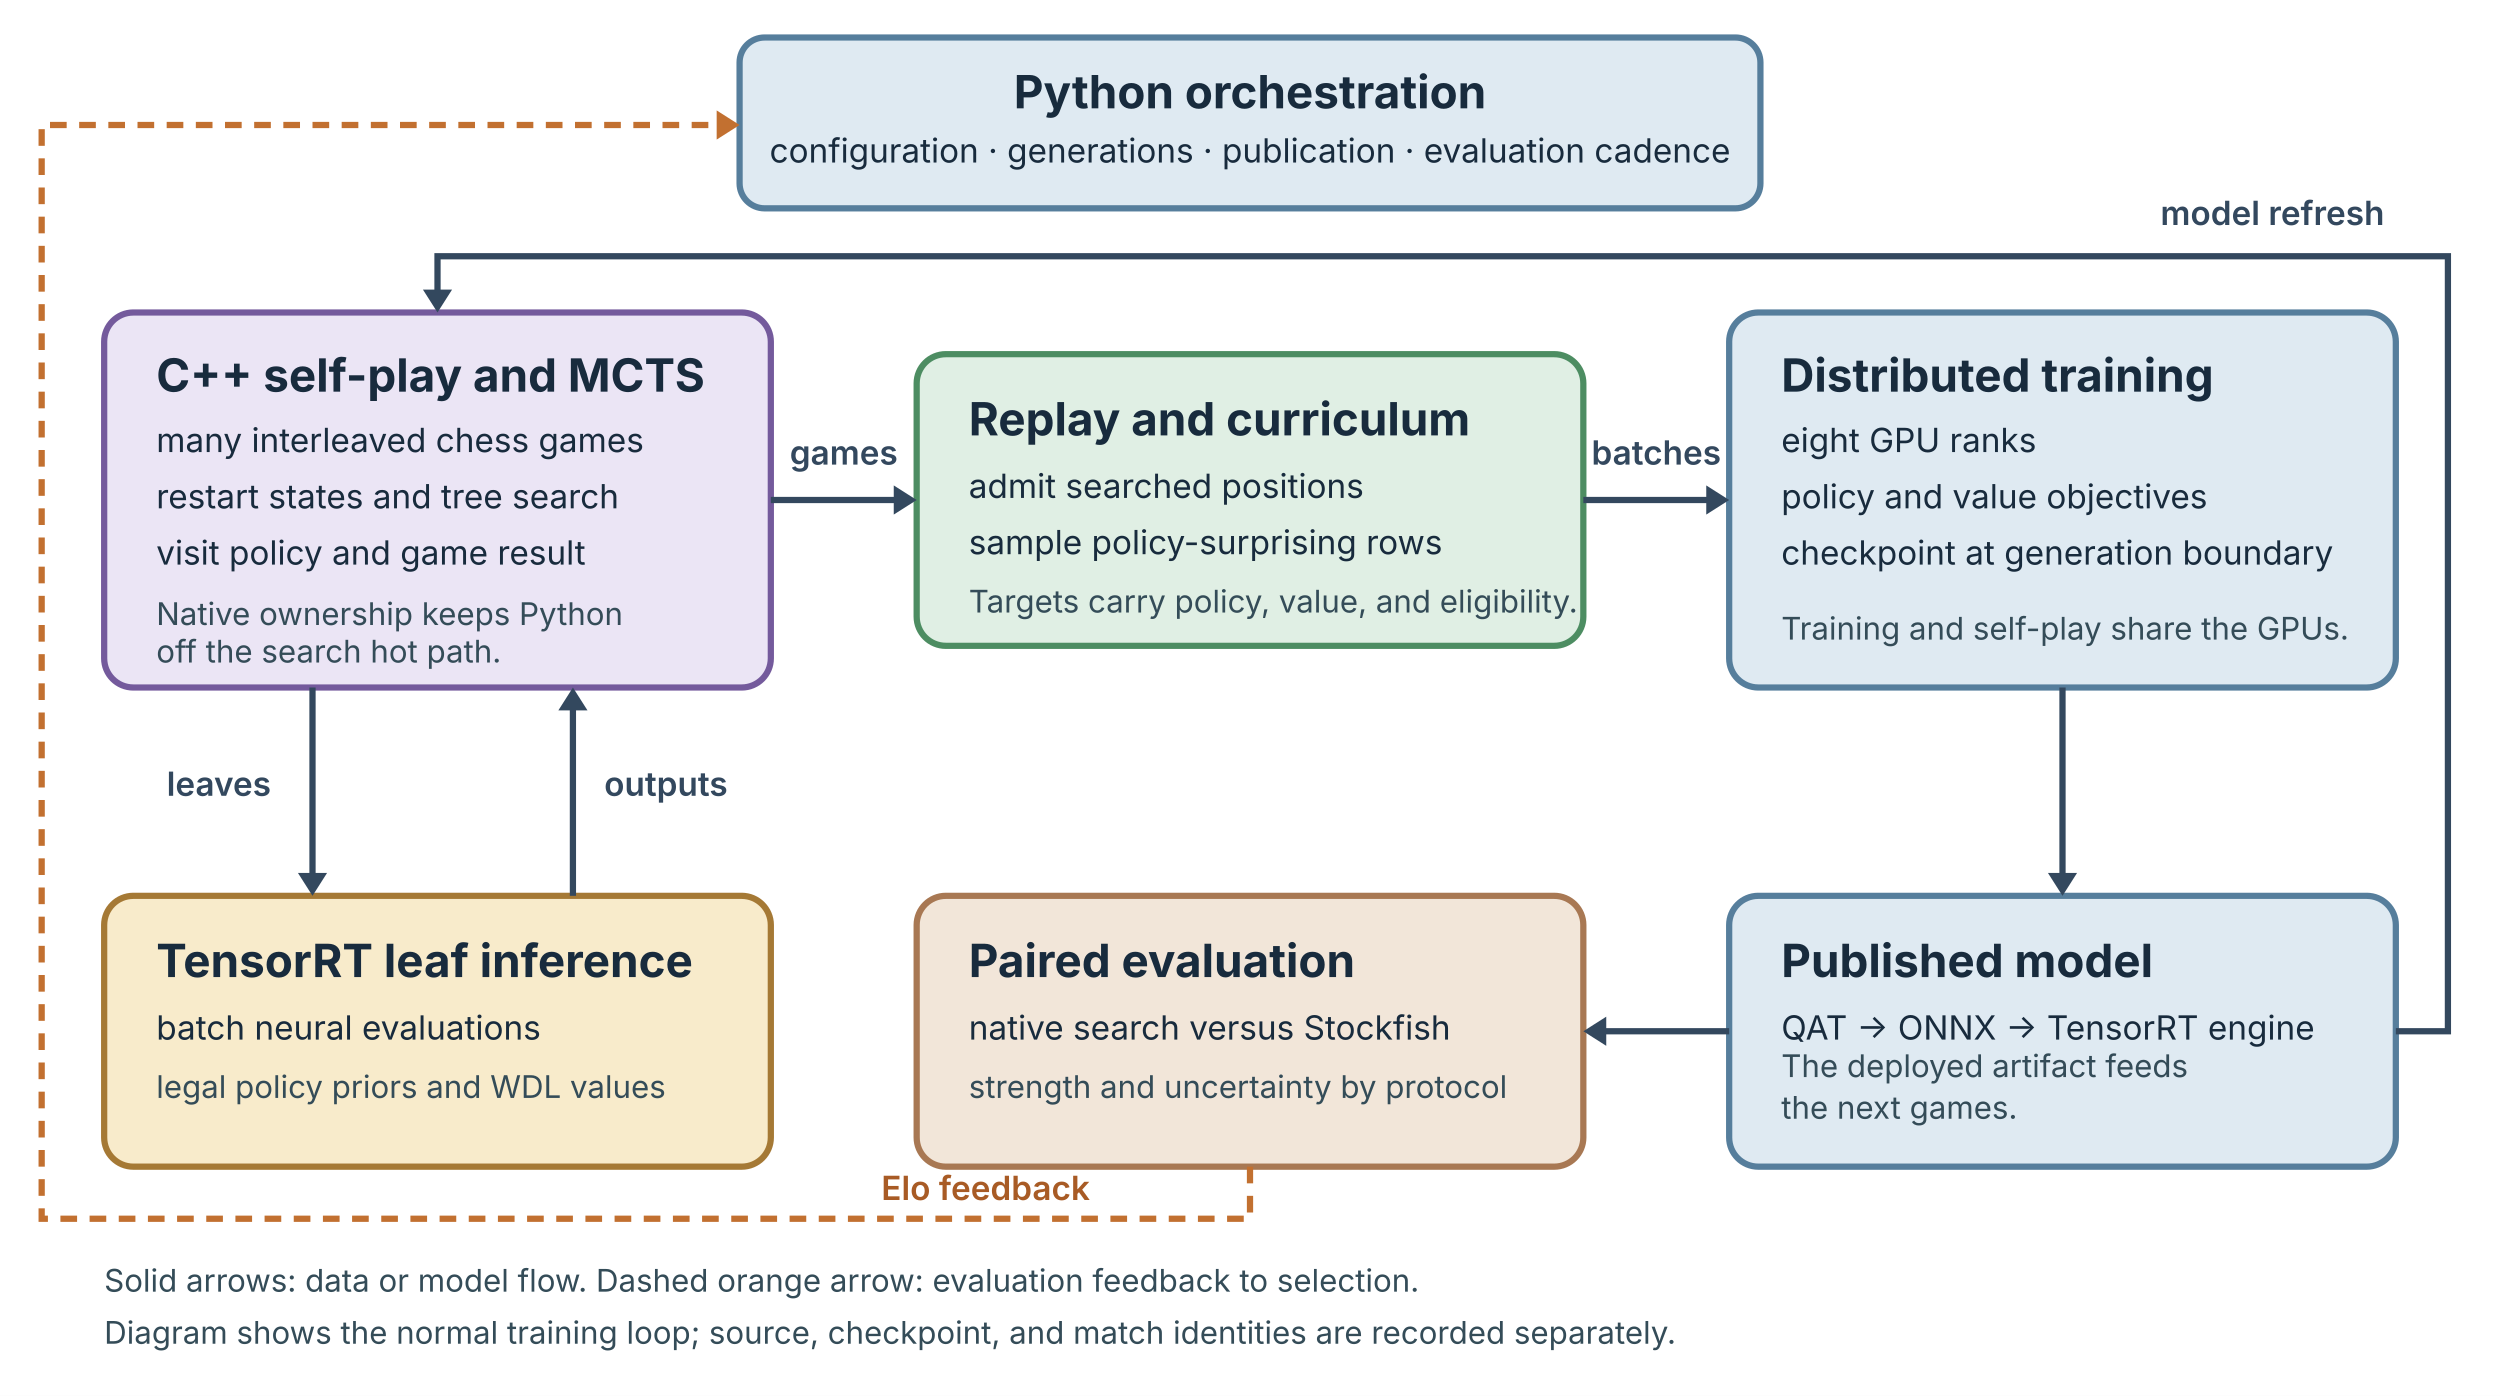
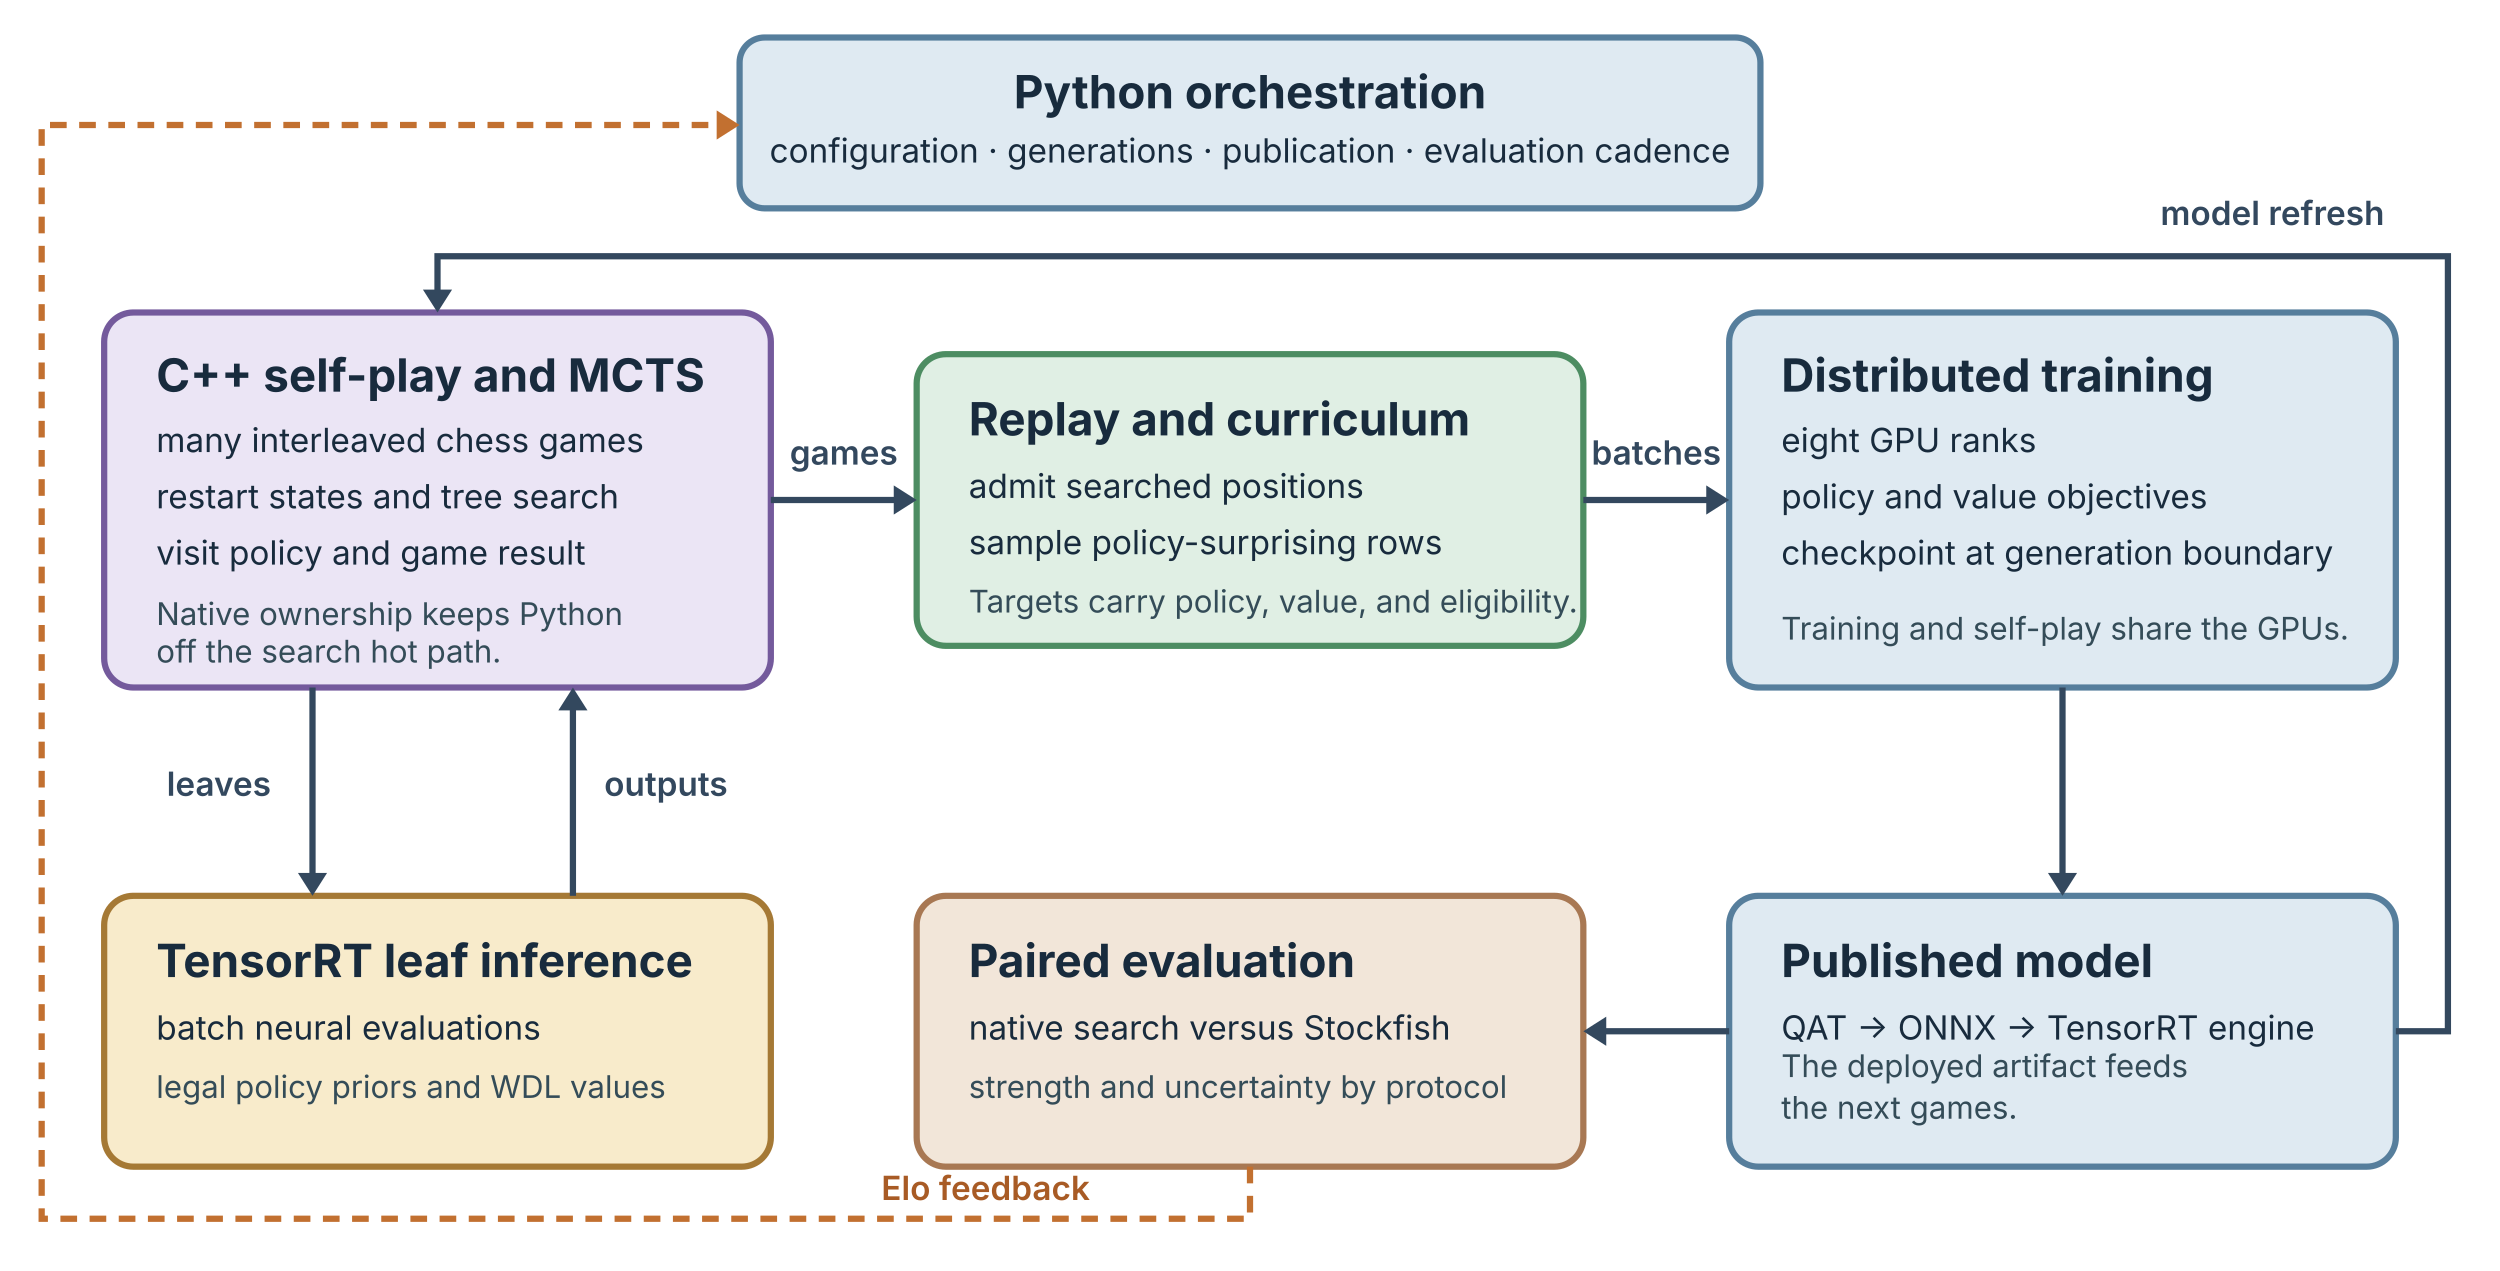
- <svg xmlns="http://www.w3.org/2000/svg" viewBox="0 90 1200 670" role="img" aria-labelledby="title description">
+ <svg xmlns="http://www.w3.org/2000/svg" viewBox="0 90 1200 610" role="img" aria-labelledby="title description">
  <defs>
    <style>
      text { font-family: "Segoe UI", Inter, Arial, sans-serif; fill: #182b3d; }
      .card-title { font-size: 22px; font-weight: 700; }
      .body { font-size: 16px; }
      .small { font-size: 15px; fill: #344c58; }
      .label { font-size: 16px; font-weight: 600; fill: #33485e; }
      .feedback-label { font-size: 16px; font-weight: 600; fill: #a85b25; }
      .path { fill: none; stroke: #33485e; stroke-width: 3; }
      .arrowhead { fill: #33485e; }
      .feedback { fill: none; stroke: #c27030; stroke-width: 3; stroke-dasharray: 8 6; }
      .feedback-arrowhead { fill: #c27030; }
    </style>
  </defs>
  <rect x="0" y="0" width="1200" height="760" fill="#ffffff" />
  <rect x="355" y="108" width="490" height="82" rx="12" fill="#dfeaf2" stroke="#567e9c" stroke-width="3" />
  <text x="600" y="142" text-anchor="middle" class="card-title">Python orchestration</text>
  <text x="600" y="168" text-anchor="middle" class="body">configuration · generations · publication · evaluation cadence</text>
  <rect x="50" y="240" width="320" height="180" rx="14" fill="#ebe5f5" stroke="#745a9c" stroke-width="3" />
  <text x="75" y="278" class="card-title">C++ self-play and MCTS</text>
  <text x="75" y="307" class="body">many interleaved chess games</text>
  <text x="75" y="334" class="body">restart states and tree search</text>
  <text x="75" y="361" class="body">visit policy and game result</text>
  <text x="75" y="390" class="small">Native ownership keeps Python</text>
  <text x="75" y="408" class="small">off the search hot path.</text>
  <rect x="440" y="260" width="320" height="140" rx="14" fill="#e0efe4" stroke="#4d8d62" stroke-width="3" />
  <text x="465" y="299" class="card-title">Replay and curriculum</text>
  <text x="465" y="329" class="body">admit searched positions</text>
  <text x="465" y="356" class="body">sample policy-surprising rows</text>
  <text x="465" y="384" class="small">Targets carry policy, value, and eligibility.</text>
  <rect x="830" y="240" width="320" height="180" rx="14" fill="#dfeaf2" stroke="#567e9c" stroke-width="3" />
  <text x="855" y="278" class="card-title">Distributed training</text>
  <text x="855" y="307" class="body">eight GPU ranks</text>
  <text x="855" y="334" class="body">policy and value objectives</text>
  <text x="855" y="361" class="body">checkpoint at generation boundary</text>
  <text x="855" y="397" class="small">Training and self-play share the GPUs.</text>
  <path d="M 370 330 H 435" class="path" />
  <path d="M 429 323 L 440 330 L 429 337 Z" class="arrowhead" />
  <path d="M 760 330 H 825" class="path" />
  <path d="M 819 323 L 830 330 L 819 337 Z" class="arrowhead" />
  <text x="405" y="313" text-anchor="middle" class="label">games</text>
  <text x="795" y="313" text-anchor="middle" class="label">batches</text>
  <rect x="50" y="520" width="320" height="130" rx="14" fill="#f8ebcb" stroke="#a57935" stroke-width="3" />
  <text x="75" y="559" class="card-title">TensorRT leaf inference</text>
  <text x="75" y="589" class="body">batch neural evaluations</text>
  <text x="75" y="617" class="small">legal policy priors and WDL values</text>
  <path d="M 150 420 V 515" class="path" />
  <path d="M 143 509 L 150 520 L 157 509 Z" class="arrowhead" />
  <path d="M 275 520 V 425" class="path" />
  <path d="M 268 431 L 275 420 L 282 431 Z" class="arrowhead" />
  <text x="80" y="472" class="label">leaves</text>
  <text x="290" y="472" class="label">outputs</text>
  <rect x="830" y="520" width="320" height="130" rx="14" fill="#dfeaf2" stroke="#567e9c" stroke-width="3" />
  <text x="855" y="559" class="card-title">Published model</text>
  <text x="855" y="589" class="body">QAT → ONNX → TensorRT engine</text>
  <text x="855" y="607" class="small">The deployed artifact feeds</text>
  <text x="855" y="627" class="small">the next games.</text>
  <path d="M 990 420 V 515" class="path" />
  <path d="M 983 509 L 990 520 L 997 509 Z" class="arrowhead" />
  <path d="M 1150 585 H 1175 V 213 H 210 V 235" class="path" />
  <path d="M 203 229 L 210 240 L 217 229 Z" class="arrowhead" />
  <text x="1037" y="198" class="label">model refresh</text>
  <rect x="440" y="520" width="320" height="130" rx="14" fill="#f2e6d9" stroke="#a87853" stroke-width="3" />
  <text x="465" y="559" class="card-title">Paired evaluation</text>
  <text x="465" y="589" class="body">native search versus Stockfish</text>
  <text x="465" y="617" class="small">strength and uncertainty by protocol</text>
  <path d="M 830 585 H 765" class="path" />
  <path d="M 771 578 L 760 585 L 771 592 Z" class="arrowhead" />
  <path d="M 600 650 V 675 H 20 V 150 H 350" class="feedback" />
  <path d="M 344 143 L 355 150 L 344 157 Z" class="feedback-arrowhead" />
  <text x="423" y="666" class="feedback-label">Elo feedback</text>
-   <text x="50" y="710" class="small">Solid arrows: data or model flow. Dashed orange arrow: evaluation feedback to selection.</text>
-   <text x="50" y="735" class="small">Diagram shows the normal training loop; source, checkpoint, and match identities are recorded separately.</text>
</svg>
